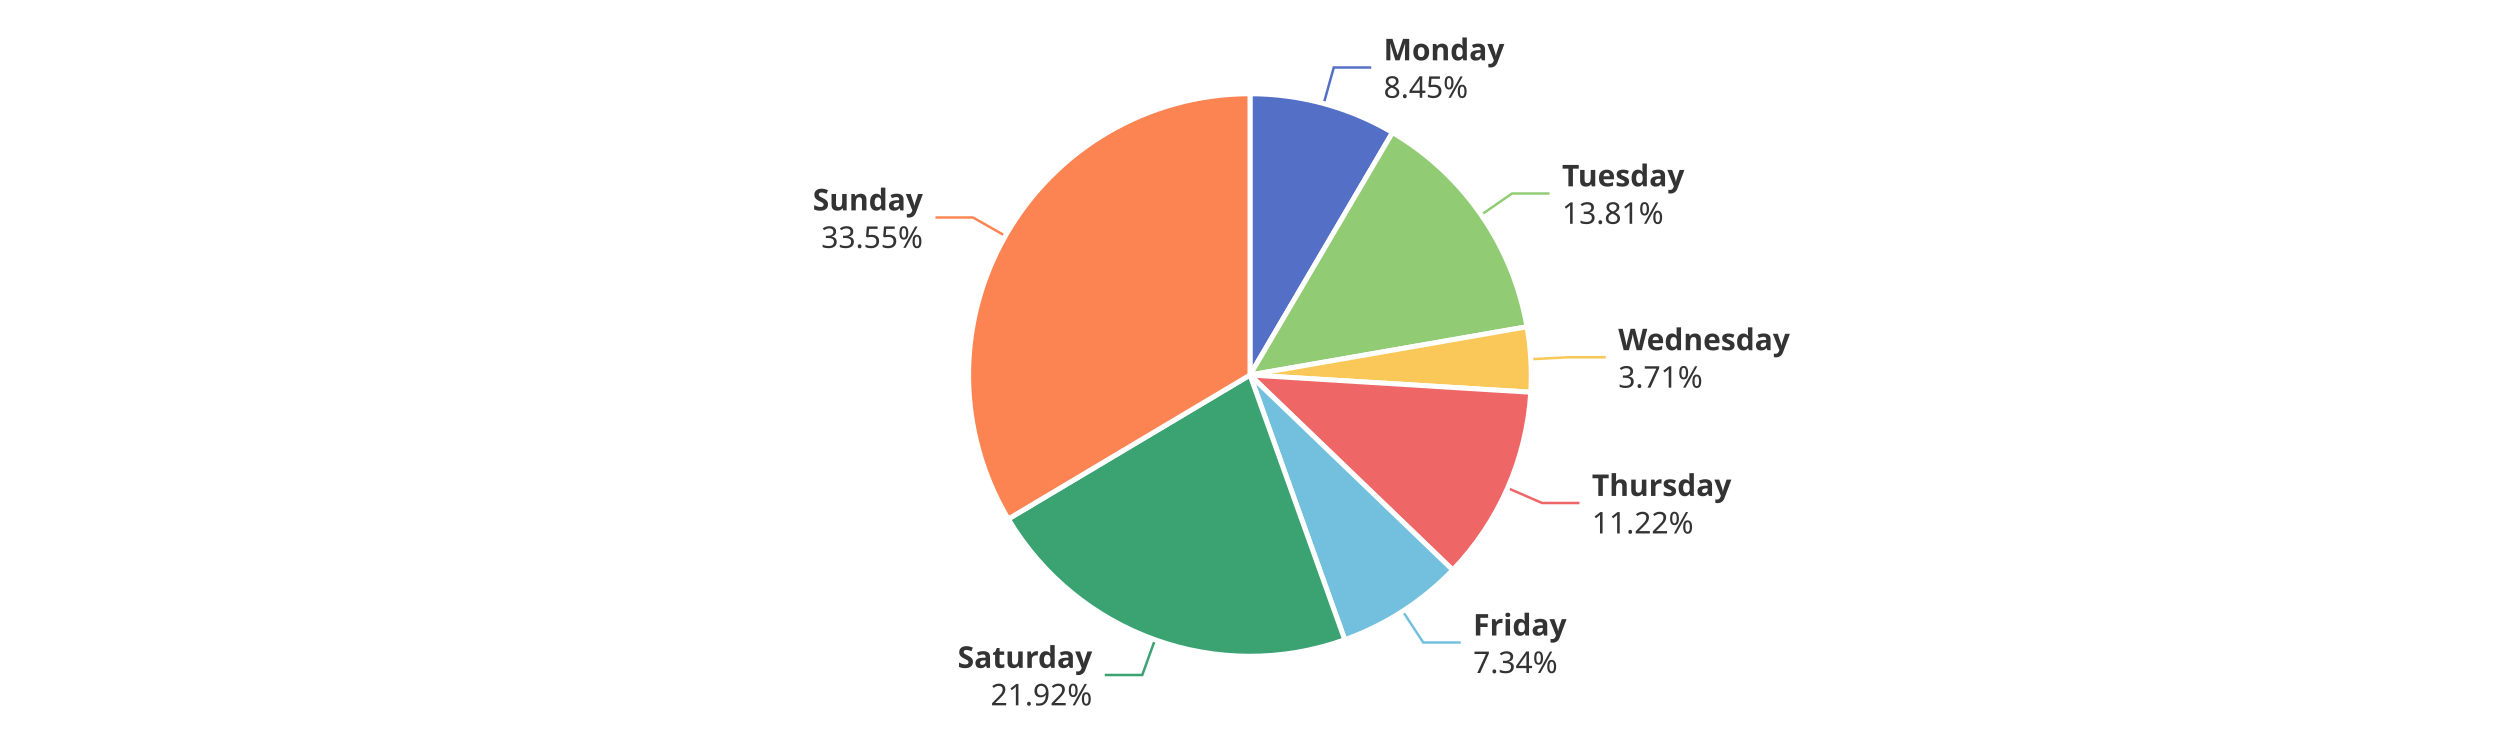
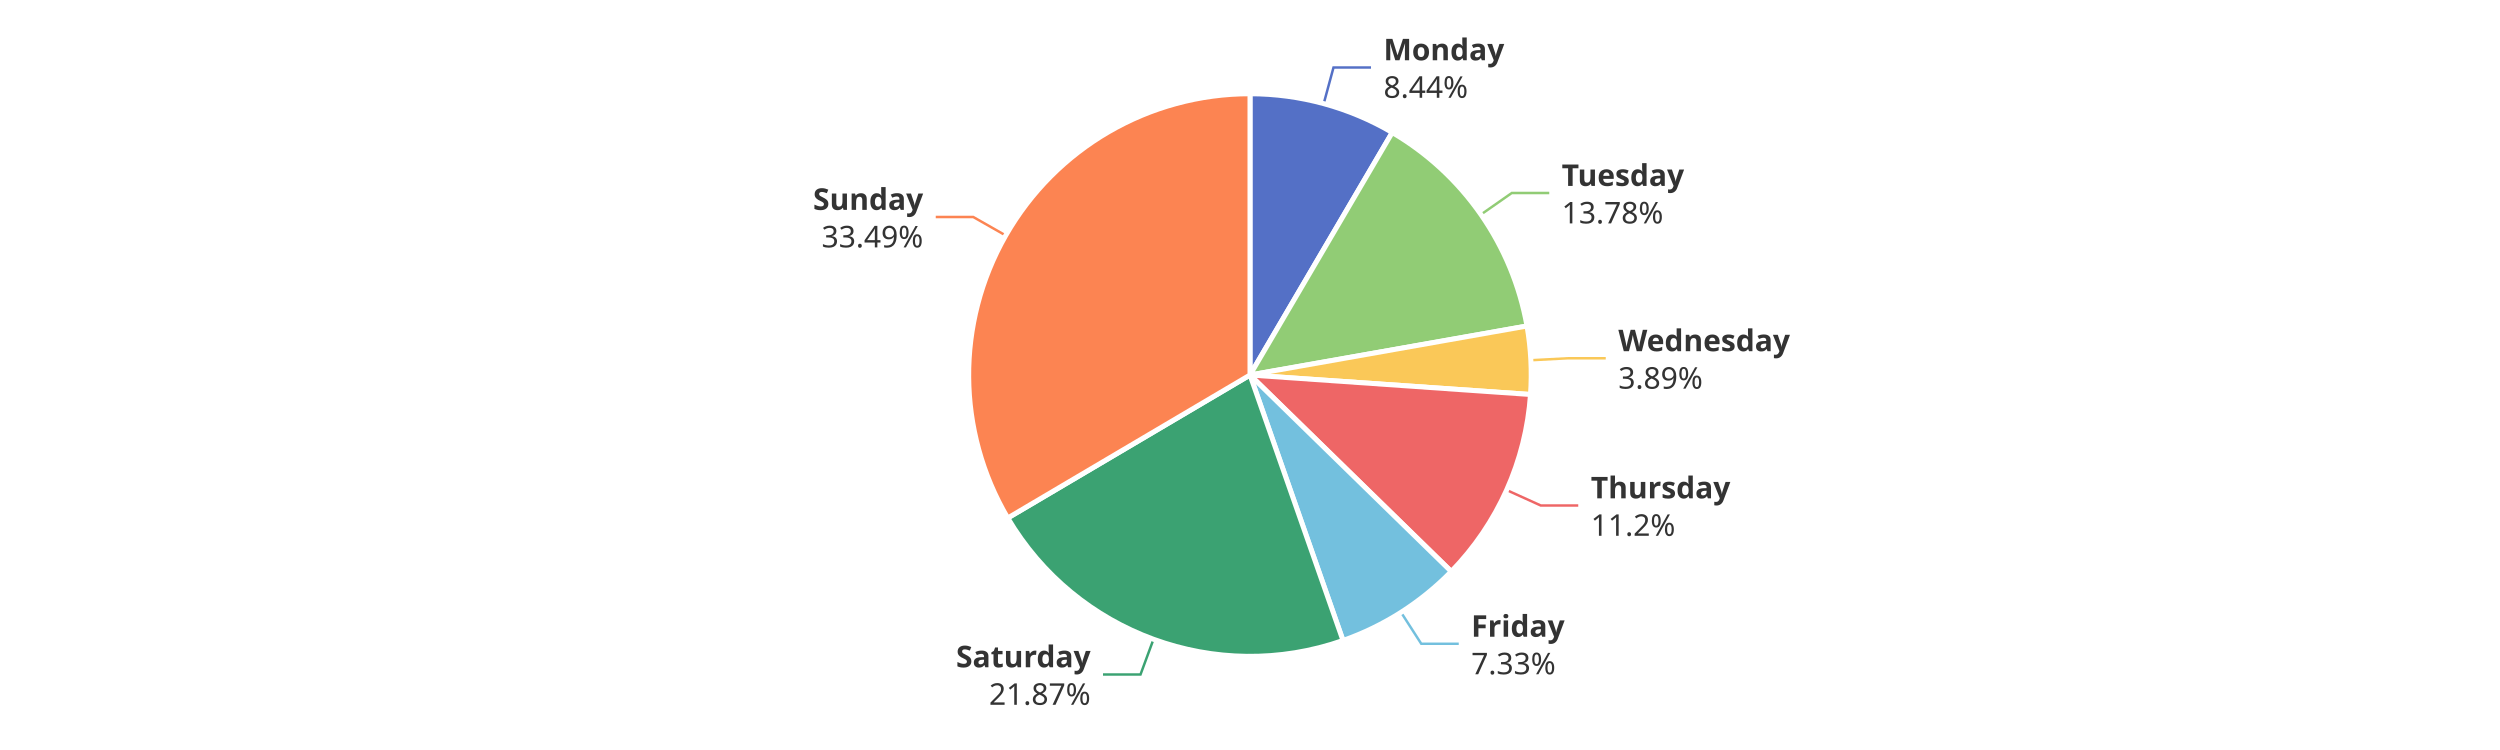
<svg xmlns="http://www.w3.org/2000/svg" width="1000" height="300" version="1.1" baseProfile="full" viewBox="0 0 1000 300">
  <rect width="1000" height="300" x="0" y="0" id="0" fill="#ffffff" />
-   <polyline points="529.5 41.4 533.5 27 548.5 27" fill="none" stroke="#5470c6" />
-   <polyline points="592.5 85.9 604.8 77.4 619.8 77.4" fill="none" stroke="#91cc75" />
-   <polyline points="612.3 143.7 627.3 142.9 642.3 142.9" fill="none" stroke="#fac858" />
-   <polyline points="603 195.2 616.8 201.2 631.8 201.2" fill="none" stroke="#ee6666" />
-   <polyline points="561.1 244.5 569.3 257 584.3 257" fill="none" stroke="#73c0de" />
-   <polyline points="462 255.9 456.9 270 441.9 270" fill="none" stroke="#3ba272" />
-   <polyline points="402.2 94.4 389.2 87 374.2 87" fill="none" stroke="#fc8452" />
-   <path d="M500 37.5A112.5 112.5 0 0 1 557 53L500 150Z" fill="#5470c6" stroke="#fff" stroke-width="2" stroke-linejoin="round" />
-   <path d="M557 53A112.5 112.5 0 0 1 610.8 130.7L500 150Z" fill="#91cc75" stroke="#fff" stroke-width="2" stroke-linejoin="round" />
-   <path d="M610.8 130.7A112.5 112.5 0 0 1 612.3 156.9L500 150Z" fill="#fac858" stroke="#fff" stroke-width="2" stroke-linejoin="round" />
-   <path d="M612.3 156.9A112.5 112.5 0 0 1 581.1 228L500 150Z" fill="#ee6666" stroke="#fff" stroke-width="2" stroke-linejoin="round" />
-   <path d="M581.1 228A112.5 112.5 0 0 1 537.9 255.9L500 150Z" fill="#73c0de" stroke="#fff" stroke-width="2" stroke-linejoin="round" />
-   <path d="M537.9 255.9A112.5 112.5 0 0 1 403.3 207.6L500 150Z" fill="#3ba272" stroke="#fff" stroke-width="2" stroke-linejoin="round" />
-   <path d="M403.3 207.6A112.5 112.5 0 0 1 500 37.5L500 150Z" fill="#fc8452" stroke="#fff" stroke-width="2" stroke-linejoin="round" />
-   <path d="M0 -15l42.8 0l0 30l-42.8 0Z" transform="translate(553.4506 26.9662)" fill="none" />
-   <text dominant-baseline="central" text-anchor="start" style="font-size:12px;font-family:sans-serif;font-weight:bold;" y="-7.5" transform="translate(553.4506 26.9662)" fill="#333" stroke="rgb(255,255,255)" stroke-width="2" paint-order="stroke" stroke-miterlimit="2">Monday</text>
-   <text dominant-baseline="central" text-anchor="start" style="font-size:12px;font-family:sans-serif;" y="7.5" transform="translate(553.4506 26.9662)" fill="#333" stroke="rgb(255,255,255)" stroke-width="2" paint-order="stroke" stroke-miterlimit="2">8.45%</text>
-   <path d="M0 -15l46.2 0l0 30l-46.2 0Z" transform="translate(624.7955 77.3766)" fill="none" />
-   <text dominant-baseline="central" text-anchor="start" style="font-size:12px;font-family:sans-serif;font-weight:bold;" y="-7.5" transform="translate(624.7955 77.3766)" fill="#333" stroke="rgb(255,255,255)" stroke-width="2" paint-order="stroke" stroke-miterlimit="2">Tuesday</text>
-   <text dominant-baseline="central" text-anchor="start" style="font-size:12px;font-family:sans-serif;" y="7.5" transform="translate(624.7955 77.3766)" fill="#333" stroke="rgb(255,255,255)" stroke-width="2" paint-order="stroke" stroke-miterlimit="2">13.81%</text>
-   <path d="M0 -15l63.6 0l0 30l-63.6 0Z" transform="translate(647.3029 142.9139)" fill="none" />
-   <text dominant-baseline="central" text-anchor="start" style="font-size:12px;font-family:sans-serif;font-weight:bold;" y="-7.5" transform="translate(647.3029 142.9139)" fill="#333" stroke="rgb(255,255,255)" stroke-width="2" paint-order="stroke" stroke-miterlimit="2">Wednesday</text>
-   <text dominant-baseline="central" text-anchor="start" style="font-size:12px;font-family:sans-serif;" y="7.5" transform="translate(647.3029 142.9139)" fill="#333" stroke="rgb(255,255,255)" stroke-width="2" paint-order="stroke" stroke-miterlimit="2">3.71%</text>
-   <path d="M0 -15l50.2 0l0 30l-50.2 0Z" transform="translate(636.7577 201.2239)" fill="none" />
-   <text dominant-baseline="central" text-anchor="start" style="font-size:12px;font-family:sans-serif;font-weight:bold;" y="-7.5" transform="translate(636.7577 201.2239)" fill="#333" stroke="rgb(255,255,255)" stroke-width="2" paint-order="stroke" stroke-miterlimit="2">Thursday</text>
-   <text dominant-baseline="central" text-anchor="start" style="font-size:12px;font-family:sans-serif;" y="7.5" transform="translate(636.7577 201.2239)" fill="#333" stroke="rgb(255,255,255)" stroke-width="2" paint-order="stroke" stroke-miterlimit="2">11.22%</text>
-   <path d="M0 -15l34.2 0l0 30l-34.2 0Z" transform="translate(589.2622 257.0467)" fill="none" />
-   <text dominant-baseline="central" text-anchor="start" style="font-size:12px;font-family:sans-serif;font-weight:bold;" y="-7.5" transform="translate(589.2622 257.0467)" fill="#333" stroke="rgb(255,255,255)" stroke-width="2" paint-order="stroke" stroke-miterlimit="2">Friday</text>
-   <text dominant-baseline="central" text-anchor="start" style="font-size:12px;font-family:sans-serif;" y="7.5" transform="translate(589.2622 257.0467)" fill="#333" stroke="rgb(255,255,255)" stroke-width="2" paint-order="stroke" stroke-miterlimit="2">7.34%</text>
-   <path d="M-48.2 -15l48.2 0l0 30l-48.2 0Z" transform="translate(436.8863 269.9894)" fill="none" />
-   <text dominant-baseline="central" text-anchor="end" style="font-size:12px;font-family:sans-serif;font-weight:bold;" y="-7.5" transform="translate(436.8863 269.9894)" fill="#333" stroke="rgb(255,255,255)" stroke-width="2" paint-order="stroke" stroke-miterlimit="2">Saturday</text>
-   <text dominant-baseline="central" text-anchor="end" style="font-size:12px;font-family:sans-serif;" y="7.5" transform="translate(436.8863 269.9894)" fill="#333" stroke="rgb(255,255,255)" stroke-width="2" paint-order="stroke" stroke-miterlimit="2">21.92%</text>
-   <path d="M-40.9 -15l40.9 0l0 30l-40.9 0Z" transform="translate(369.1504 87.0031)" fill="none" />
-   <text dominant-baseline="central" text-anchor="end" style="font-size:12px;font-family:sans-serif;font-weight:bold;" y="-7.5" transform="translate(369.1504 87.0031)" fill="#333" stroke="rgb(255,255,255)" stroke-width="2" paint-order="stroke" stroke-miterlimit="2">Sunday</text>
-   <text dominant-baseline="central" text-anchor="end" style="font-size:12px;font-family:sans-serif;" y="7.5" transform="translate(369.1504 87.0031)" fill="#333" stroke="rgb(255,255,255)" stroke-width="2" paint-order="stroke" stroke-miterlimit="2">33.55%</text>
+   <polyline points="529.5 41.4 533.4 27 548.4 27" fill="none" stroke="#5470c6" />
+   <polyline points="592.4 85.8 604.7 77.2 619.7 77.2" fill="none" stroke="#91cc75" />
+   <polyline points="612.3 144.1 627.3 143.3 642.3 143.3" fill="none" stroke="#fac858" />
+   <polyline points="602.6 196 616.3 202.2 631.3 202.2" fill="none" stroke="#ee6666" />
+   <polyline points="560.4 244.9 568.5 257.5 583.5 257.5" fill="none" stroke="#73c0de" />
+   <polyline points="461.4 255.7 456.2 269.8 441.2 269.8" fill="none" stroke="#3ba272" />
+   <polyline points="402.3 94.2 389.3 86.8 374.3 86.8" fill="none" stroke="#fc8452" />
+   <path d="M500 37.5A112.5 112.5 0 0 1 556.9 53L500 150Z" fill="#5470c6" stroke="#fff" stroke-width="2" stroke-linejoin="round" />
+   <path d="M556.9 53A112.5 112.5 0 0 1 610.8 130.4L500 150Z" fill="#91cc75" stroke="#fff" stroke-width="2" stroke-linejoin="round" />
+   <path d="M610.8 130.4A112.5 112.5 0 0 1 612.2 157.8L500 150Z" fill="#fac858" stroke="#fff" stroke-width="2" stroke-linejoin="round" />
+   <path d="M612.2 157.8A112.5 112.5 0 0 1 580.5 228.6L500 150Z" fill="#ee6666" stroke="#fff" stroke-width="2" stroke-linejoin="round" />
+   <path d="M580.5 228.6A112.5 112.5 0 0 1 537.2 256.2L500 150Z" fill="#73c0de" stroke="#fff" stroke-width="2" stroke-linejoin="round" />
+   <path d="M537.2 256.2A112.5 112.5 0 0 1 403.1 207.2L500 150Z" fill="#3ba272" stroke="#fff" stroke-width="2" stroke-linejoin="round" />
+   <path d="M403.1 207.2A112.5 112.5 0 0 1 500 37.5L500 150Z" fill="#fc8452" stroke="#fff" stroke-width="2" stroke-linejoin="round" />
+   <path d="M0 -15l42.8 0l0 30l-42.8 0Z" transform="translate(553.4119 26.9557)" fill="none" />
+   <text dominant-baseline="central" text-anchor="start" style="font-size:12px;font-family:sans-serif;font-weight:bold;" y="-7.5" transform="translate(553.4119 26.9557)" fill="#333" stroke="rgb(255,255,255)" stroke-width="2" paint-order="stroke" stroke-miterlimit="2">Monday</text>
+   <text dominant-baseline="central" text-anchor="start" style="font-size:12px;font-family:sans-serif;" y="7.5" transform="translate(553.4119 26.9557)" fill="#333" stroke="rgb(255,255,255)" stroke-width="2" paint-order="stroke" stroke-miterlimit="2">8.44%</text>
+   <path d="M0 -15l46.2 0l0 30l-46.2 0Z" transform="translate(624.6813 77.2121)" fill="none" />
+   <text dominant-baseline="central" text-anchor="start" style="font-size:12px;font-family:sans-serif;font-weight:bold;" y="-7.5" transform="translate(624.6813 77.2121)" fill="#333" stroke="rgb(255,255,255)" stroke-width="2" paint-order="stroke" stroke-miterlimit="2">Tuesday</text>
+   <text dominant-baseline="central" text-anchor="start" style="font-size:12px;font-family:sans-serif;" y="7.5" transform="translate(624.6813 77.2121)" fill="#333" stroke="rgb(255,255,255)" stroke-width="2" paint-order="stroke" stroke-miterlimit="2">13.78%</text>
+   <path d="M0 -15l63.6 0l0 30l-63.6 0Z" transform="translate(647.3246 143.3138)" fill="none" />
+   <text dominant-baseline="central" text-anchor="start" style="font-size:12px;font-family:sans-serif;font-weight:bold;" y="-7.5" transform="translate(647.3246 143.3138)" fill="#333" stroke="rgb(255,255,255)" stroke-width="2" paint-order="stroke" stroke-miterlimit="2">Wednesday</text>
+   <text dominant-baseline="central" text-anchor="start" style="font-size:12px;font-family:sans-serif;" y="7.5" transform="translate(647.3246 143.3138)" fill="#333" stroke="rgb(255,255,255)" stroke-width="2" paint-order="stroke" stroke-miterlimit="2">3.89%</text>
+   <path d="M0 -15l50.2 0l0 30l-50.2 0Z" transform="translate(636.3354 202.1759)" fill="none" />
+   <text dominant-baseline="central" text-anchor="start" style="font-size:12px;font-family:sans-serif;font-weight:bold;" y="-7.5" transform="translate(636.3354 202.1759)" fill="#333" stroke="rgb(255,255,255)" stroke-width="2" paint-order="stroke" stroke-miterlimit="2">Thursday</text>
+   <text dominant-baseline="central" text-anchor="start" style="font-size:12px;font-family:sans-serif;" y="7.5" transform="translate(636.3354 202.1759)" fill="#333" stroke="rgb(255,255,255)" stroke-width="2" paint-order="stroke" stroke-miterlimit="2">11.2%</text>
+   <path d="M0 -15l34.2 0l0 30l-34.2 0Z" transform="translate(588.4869 257.5444)" fill="none" />
+   <text dominant-baseline="central" text-anchor="start" style="font-size:12px;font-family:sans-serif;font-weight:bold;" y="-7.5" transform="translate(588.4869 257.5444)" fill="#333" stroke="rgb(255,255,255)" stroke-width="2" paint-order="stroke" stroke-miterlimit="2">Friday</text>
+   <text dominant-baseline="central" text-anchor="start" style="font-size:12px;font-family:sans-serif;" y="7.5" transform="translate(588.4869 257.5444)" fill="#333" stroke="rgb(255,255,255)" stroke-width="2" paint-order="stroke" stroke-miterlimit="2">7.33%</text>
+   <path d="M-48.2 -15l48.2 0l0 30l-48.2 0Z" transform="translate(436.2461 269.7574)" fill="none" />
+   <text dominant-baseline="central" text-anchor="end" style="font-size:12px;font-family:sans-serif;font-weight:bold;" y="-7.5" transform="translate(436.2461 269.7574)" fill="#333" stroke="rgb(255,255,255)" stroke-width="2" paint-order="stroke" stroke-miterlimit="2">Saturday</text>
+   <text dominant-baseline="central" text-anchor="end" style="font-size:12px;font-family:sans-serif;" y="7.5" transform="translate(436.2461 269.7574)" fill="#333" stroke="rgb(255,255,255)" stroke-width="2" paint-order="stroke" stroke-miterlimit="2">21.87%</text>
+   <path d="M-40.9 -15l40.9 0l0 30l-40.9 0Z" transform="translate(369.2693 86.7942)" fill="none" />
+   <text dominant-baseline="central" text-anchor="end" style="font-size:12px;font-family:sans-serif;font-weight:bold;" y="-7.5" transform="translate(369.2693 86.7942)" fill="#333" stroke="rgb(255,255,255)" stroke-width="2" paint-order="stroke" stroke-miterlimit="2">Sunday</text>
+   <text dominant-baseline="central" text-anchor="end" style="font-size:12px;font-family:sans-serif;" y="7.5" transform="translate(369.2693 86.7942)" fill="#333" stroke="rgb(255,255,255)" stroke-width="2" paint-order="stroke" stroke-miterlimit="2">33.49%</text>
</svg>
